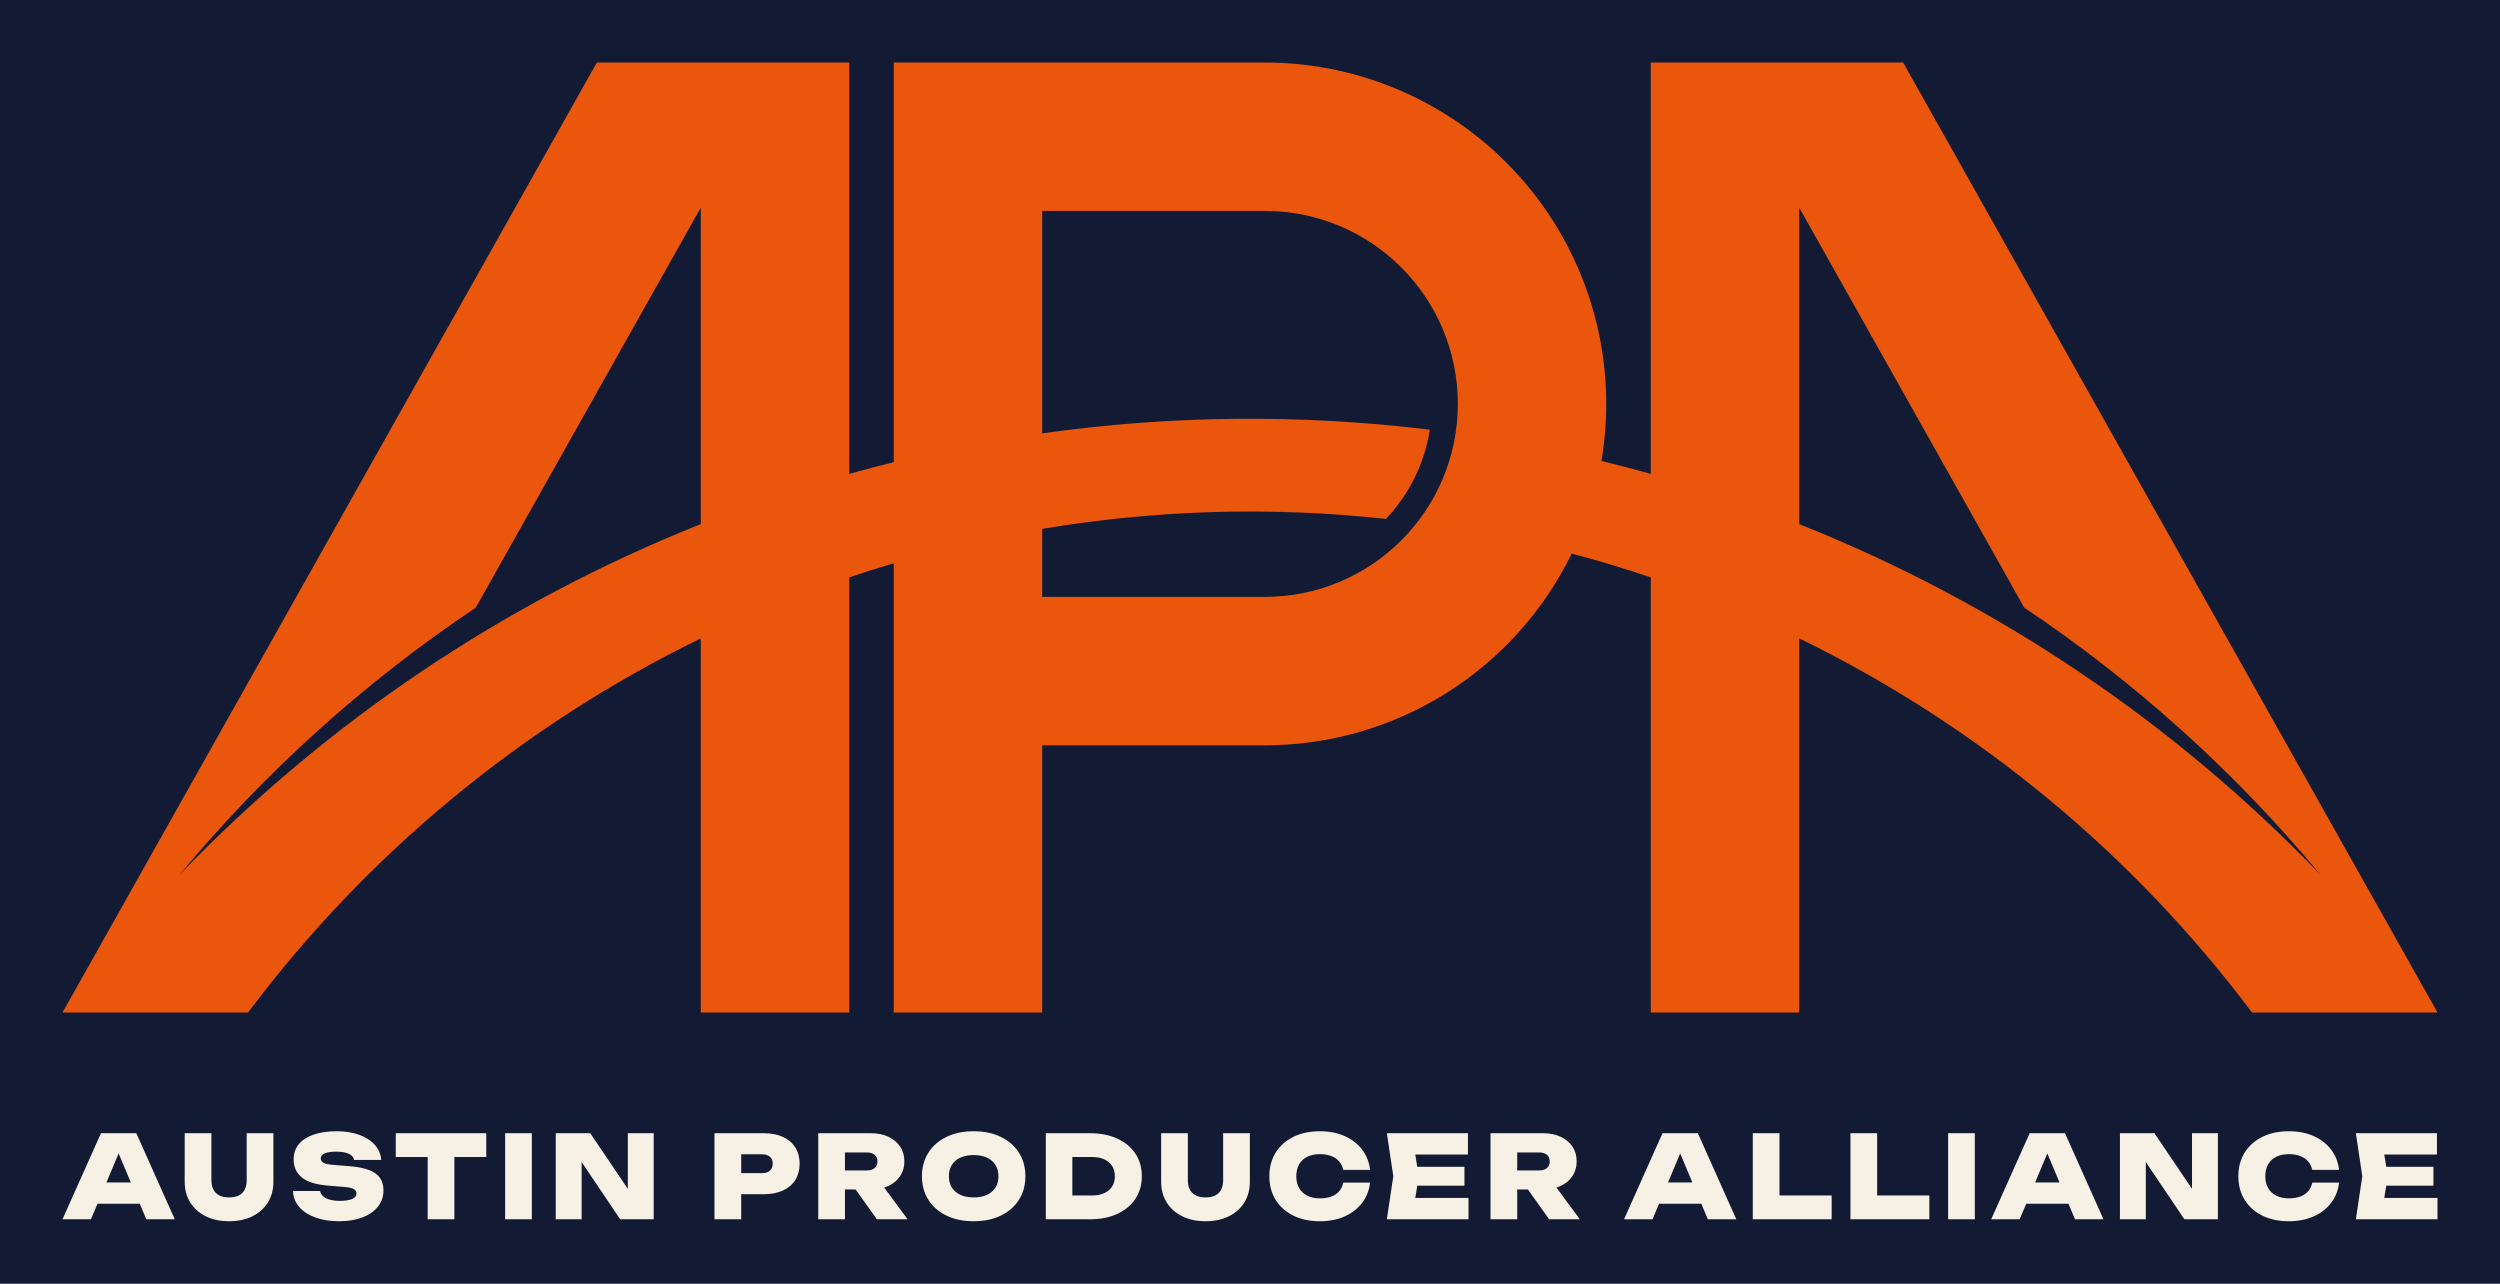
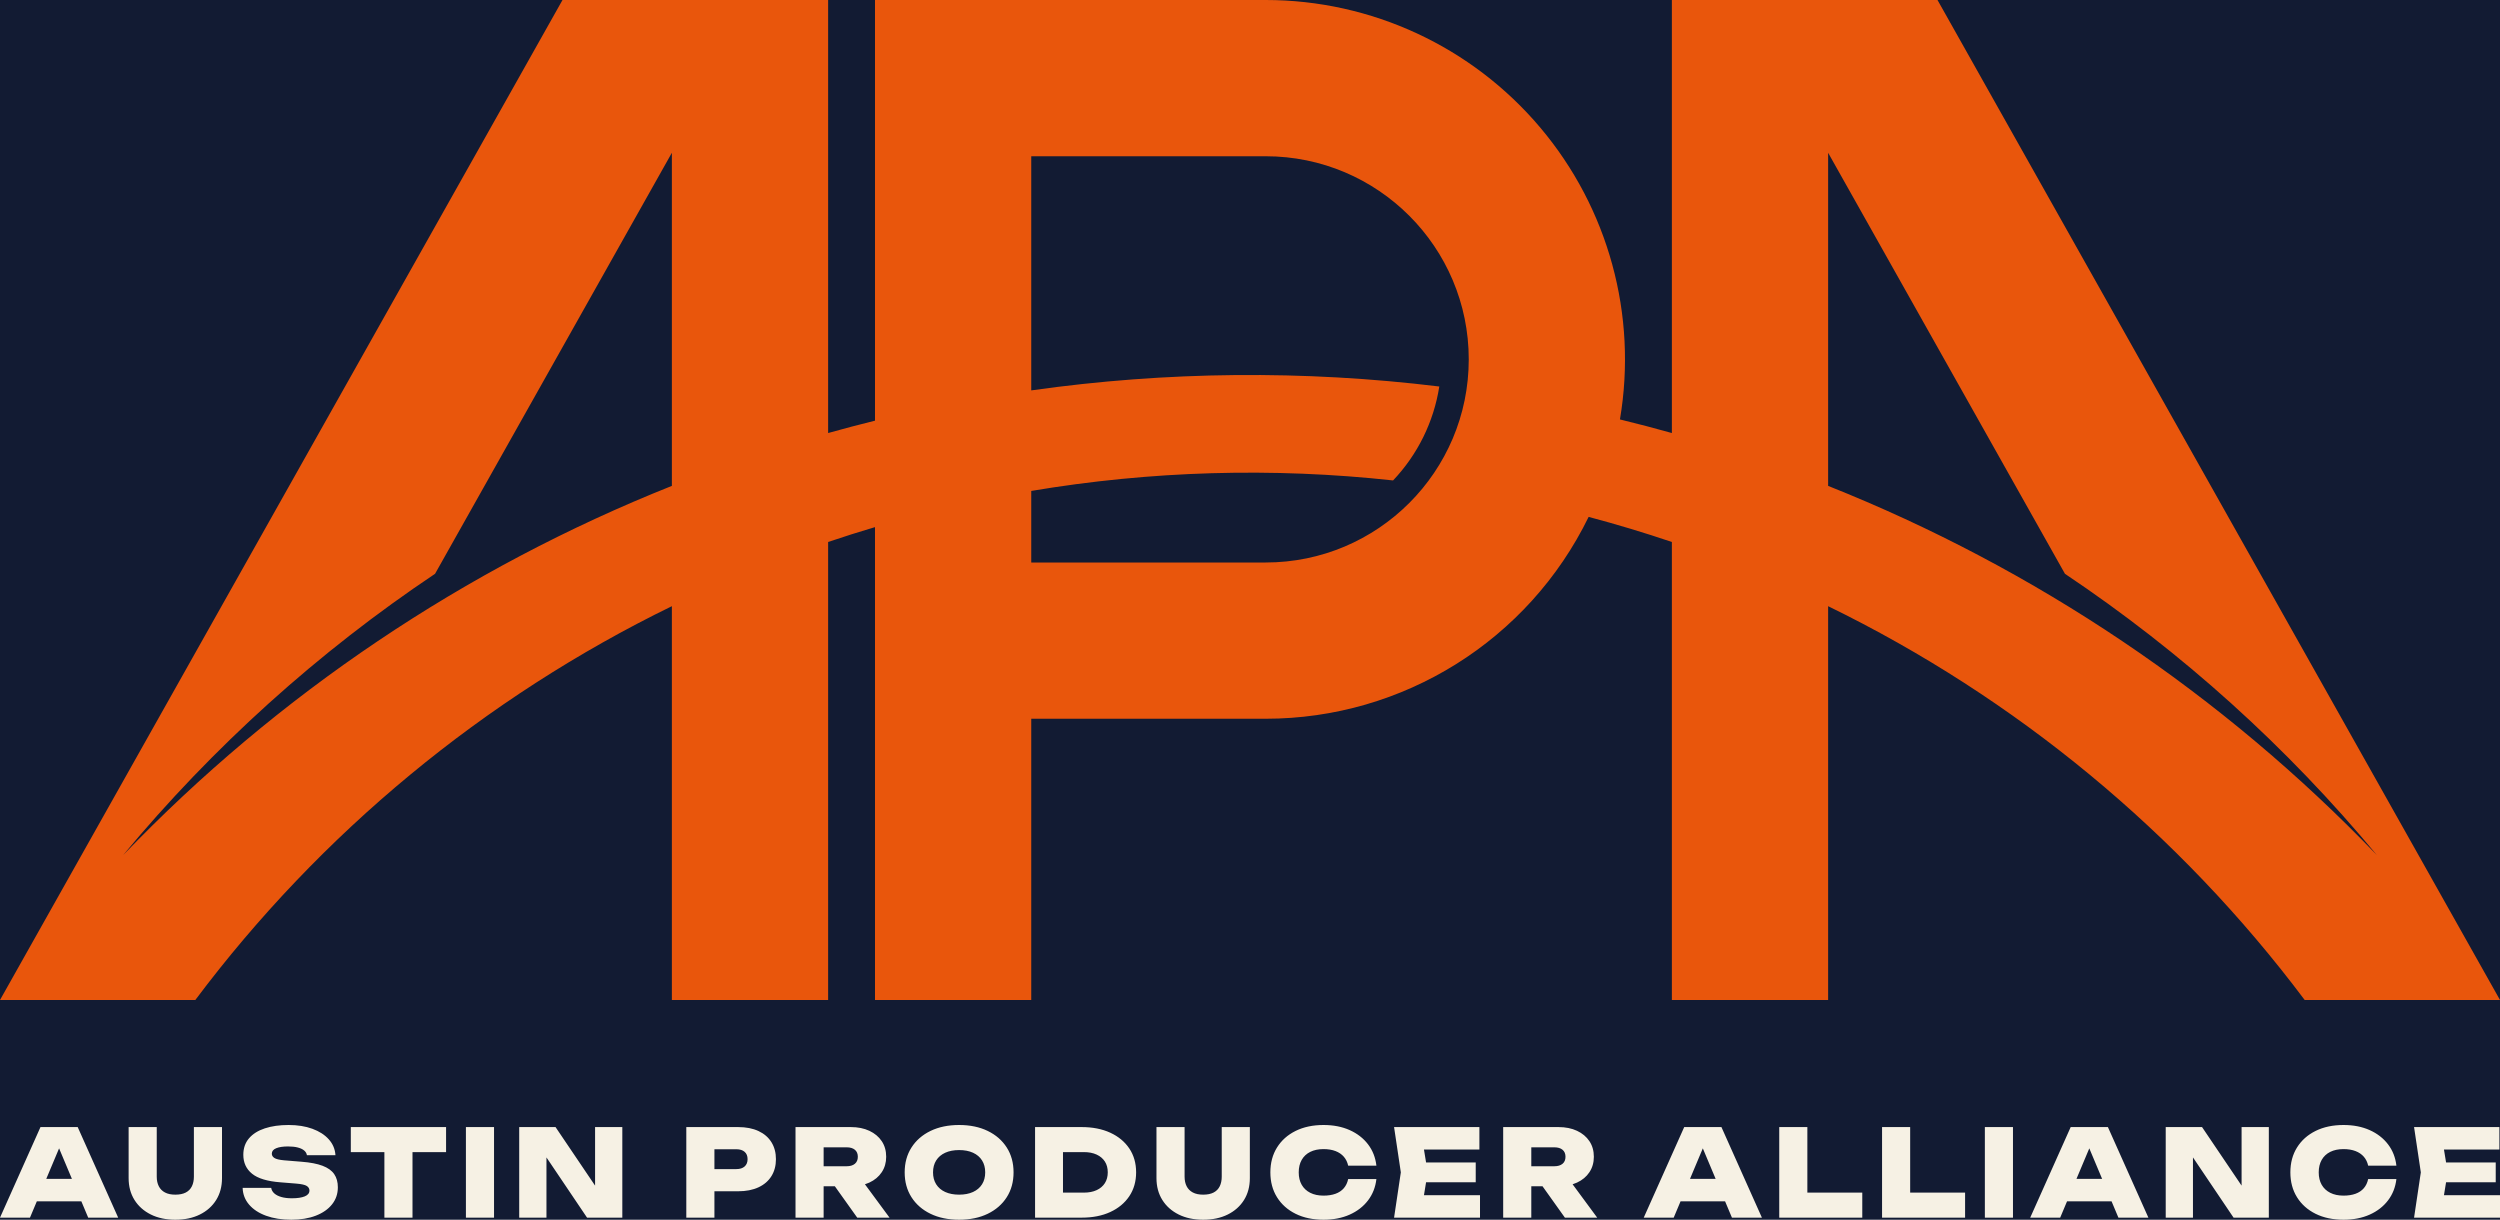
- <svg xmlns="http://www.w3.org/2000/svg" viewBox="-33.684 -33.684 1347.368 691.868">
-   <rect fill="#121b33" height="691.868" width="1347.368" x="-33.684" y="-33.684" />
+ <svg xmlns="http://www.w3.org/2000/svg" viewBox="0 0 1280 624.5">
+   <rect fill="#121b33" height="624.5" width="1280" />
  <path d="M288 0 H424 V221.712 A800 800 0 0 1 448 215.382 V0 H648 A184 184 0 0 1 829.413 214.747 A800 800 0 0 1 856 221.712 V0 H992 L1280 512 H1180 A675 675 0 0 0 936 310.363 V512 H856 V277.493 A675 675 0 0 0 813.384 264.648 A184 184 0 0 1 648 368 H528 V512 H448 V269.883 A675 675 0 0 0 424 277.493 V512 H344 V310.363 A675 675 0 0 0 100 512 H0 Z M344 78.222 L222.747 293.782 A750 750 0 0 0 63.026 437.833 A800 800 0 0 1 344 248.775 Z M936 78.222 V248.775 A800 800 0 0 1 1216.974 437.833 A750 750 0 0 0 1057.253 293.782 Z M528 80 V199.879 A800 800 0 0 1 736.921 197.893 A90 90 0 0 1 713.251 245.986 A675 675 0 0 0 528 251.357 V288 H648 A104 104 0 0 0 752 184 A104 104 0 0 0 648 80 Z" fill="#e9560c" />
  <path d="M14.11 615.077 V603.589 H45.866 V615.077 Z M39.782 577.063 L60.507 623.437 H45.161 L28.306 583.321 H32.201 L15.346 623.437 H0 L20.726 577.063 Z M80.252 602.439 Q80.252 605.295 81.303 607.361 Q82.354 609.426 84.462 610.545 Q86.571 611.664 89.761 611.664 Q93.014 611.664 95.116 610.57 Q97.218 609.475 98.244 607.385 Q99.271 605.295 99.271 602.439 V577.063 H113.665 V603.193 Q113.665 609.611 110.685 614.391 Q107.704 619.17 102.338 621.835 Q96.971 624.5 89.761 624.5 Q82.614 624.5 77.24 621.835 Q71.867 619.17 68.862 614.391 Q65.857 609.611 65.857 603.193 V577.063 H80.252 Z M124.233 608.201 H138.85 Q139.122 609.846 140.452 611.033 Q141.781 612.22 144.056 612.87 Q146.332 613.519 149.448 613.519 Q153.665 613.519 156.052 612.536 Q158.438 611.553 158.438 609.549 Q158.438 608.115 157.078 607.224 Q155.718 606.334 151.699 606 L143.562 605.345 Q133.52 604.578 129.05 600.949 Q124.58 597.319 124.58 591.247 Q124.58 586.239 127.467 582.845 Q130.355 579.45 135.573 577.725 Q140.792 576 147.791 576 Q154.629 576 159.922 577.929 Q165.215 579.858 168.337 583.339 Q171.46 586.82 171.756 591.47 H157.14 Q156.93 590.085 155.761 589.083 Q154.592 588.082 152.515 587.531 Q150.437 586.981 147.506 586.981 Q143.648 586.981 141.41 587.896 Q139.172 588.811 139.172 590.691 Q139.172 592.027 140.489 592.886 Q141.806 593.745 145.429 594.079 L154.382 594.809 Q161.072 595.328 165.159 596.88 Q169.246 598.432 171.113 601.147 Q172.981 603.861 172.981 607.892 Q172.981 612.888 170.013 616.623 Q167.045 620.357 161.684 622.429 Q156.324 624.5 149.176 624.5 Q141.806 624.5 136.235 622.466 Q130.664 620.432 127.523 616.746 Q124.382 613.061 124.233 608.201 Z M196.806 583.308 H211.2 V623.437 H196.806 Z M179.617 577.063 H228.389 V589.875 H179.617 Z M238.549 577.063 H252.943 V623.437 H238.549 Z M308.809 613.148 L304.679 614.063 V577.063 H318.628 V623.437 H300.573 L275.668 586.486 L279.786 585.571 V623.437 H265.837 V577.063 H284.435 Z M377.914 577.063 Q383.998 577.063 388.345 579.092 Q392.692 581.12 394.986 584.823 Q397.279 588.527 397.279 593.498 Q397.279 598.469 394.986 602.173 Q392.692 605.877 388.345 607.905 Q383.998 609.933 377.914 609.933 H358.066 V598.581 H377.011 Q379.732 598.581 381.247 597.233 Q382.762 595.885 382.762 593.498 Q382.762 591.062 381.247 589.739 Q379.732 588.416 377.011 588.416 H359.315 L365.783 581.862 V623.437 H351.389 V577.063 Z M417.246 597.121 H433.483 Q436.179 597.121 437.694 595.86 Q439.209 594.599 439.209 592.274 Q439.209 589.937 437.694 588.681 Q436.179 587.426 433.483 587.426 H415.231 L421.698 580.773 V623.437 H407.304 V577.063 H435.61 Q441.039 577.063 445.113 578.974 Q449.188 580.885 451.457 584.279 Q453.726 587.674 453.726 592.274 Q453.726 596.75 451.457 600.17 Q449.188 603.589 445.113 605.475 Q441.039 607.36 435.61 607.36 H417.246 Z M423.429 601.734 H439.443 L455.445 623.437 H438.899 Z M491.068 624.5 Q482.708 624.5 476.438 621.47 Q470.169 618.441 466.682 612.981 Q463.194 607.521 463.194 600.25 Q463.194 592.979 466.682 587.519 Q470.169 582.059 476.438 579.03 Q482.708 576 491.068 576 Q499.427 576 505.697 579.03 Q511.966 582.059 515.454 587.519 Q518.941 592.979 518.941 600.25 Q518.941 607.521 515.454 612.981 Q511.966 618.441 505.697 621.47 Q499.427 624.5 491.068 624.5 Z M491.068 611.664 Q495.21 611.664 498.203 610.291 Q501.195 608.919 502.809 606.359 Q504.423 603.799 504.423 600.25 Q504.423 596.701 502.809 594.141 Q501.195 591.581 498.203 590.209 Q495.21 588.836 491.068 588.836 Q486.937 588.836 483.938 590.209 Q480.94 591.581 479.326 594.141 Q477.712 596.701 477.712 600.25 Q477.712 603.799 479.326 606.359 Q480.94 608.919 483.938 610.291 Q486.937 611.664 491.068 611.664 Z M553.833 577.063 Q562.193 577.063 568.456 579.945 Q574.72 582.826 578.207 588.026 Q581.694 593.226 581.694 600.25 Q581.694 607.225 578.207 612.449 Q574.72 617.674 568.456 620.555 Q562.193 623.437 553.833 623.437 H529.954 V577.063 Z M544.25 617.179 L537.609 610.625 H554.934 Q558.718 610.625 561.47 609.358 Q564.221 608.09 565.699 605.759 Q567.177 603.428 567.177 600.25 Q567.177 597.01 565.699 594.71 Q564.221 592.41 561.47 591.142 Q558.718 589.875 554.934 589.875 H537.609 L544.25 583.321 Z M606.509 602.439 Q606.509 605.295 607.56 607.361 Q608.611 609.426 610.719 610.545 Q612.828 611.664 616.018 611.664 Q619.27 611.664 621.373 610.57 Q623.475 609.475 624.501 607.385 Q625.528 605.295 625.528 602.439 V577.063 H639.922 V603.193 Q639.922 609.611 636.942 614.391 Q633.961 619.17 628.595 621.835 Q623.228 624.5 616.018 624.5 Q608.871 624.5 603.497 621.835 Q598.124 619.17 595.119 614.391 Q592.114 609.611 592.114 603.193 V577.063 H606.509 Z M704.716 603.688 Q703.999 609.92 700.431 614.601 Q696.863 619.281 691.027 621.891 Q685.19 624.5 677.659 624.5 Q669.472 624.5 663.351 621.47 Q657.23 618.441 653.829 612.981 Q650.429 607.521 650.429 600.25 Q650.429 592.979 653.829 587.519 Q657.23 582.059 663.351 579.03 Q669.472 576 677.659 576 Q685.19 576 691.027 578.609 Q696.863 581.219 700.431 585.893 Q703.999 590.567 704.716 596.812 H690.26 Q689.679 594.141 688.04 592.249 Q686.402 590.357 683.78 589.349 Q681.158 588.341 677.646 588.341 Q673.689 588.341 670.839 589.763 Q667.988 591.186 666.467 593.869 Q664.946 596.553 664.946 600.25 Q664.946 603.947 666.467 606.606 Q667.988 609.265 670.839 610.712 Q673.689 612.159 677.646 612.159 Q681.158 612.159 683.78 611.206 Q686.402 610.254 688.04 608.356 Q689.679 606.458 690.26 603.688 Z M755.573 595.168 V605.332 H721.146 V595.168 Z M730.977 600.25 L728.046 618.193 L722.42 611.936 H757.762 V623.437 H713.763 L717.226 600.25 L713.763 577.063 H757.453 V588.564 H722.42 L728.046 582.307 Z M779.571 597.121 H795.808 Q798.504 597.121 800.019 595.86 Q801.534 594.599 801.534 592.274 Q801.534 589.937 800.019 588.681 Q798.504 587.426 795.808 587.426 H777.556 L784.023 580.773 V623.437 H769.629 V577.063 H797.935 Q803.364 577.063 807.438 578.974 Q811.513 580.885 813.782 584.279 Q816.051 587.674 816.051 592.274 Q816.051 596.75 813.782 600.17 Q811.513 603.589 807.438 605.475 Q803.364 607.36 797.935 607.36 H779.571 Z M785.754 601.734 H801.768 L817.77 623.437 H801.224 Z M855.7 615.077 V603.589 H887.457 V615.077 Z M881.372 577.063 L902.098 623.437 H886.752 L869.897 583.321 H873.792 L856.937 623.437 H841.591 L862.316 577.063 Z M925.367 577.063 V617.068 L918.899 610.625 H953.487 V623.437 H910.973 V577.063 Z M978.005 577.063 V617.068 L971.537 610.625 H1006.125 V623.437 H963.611 V577.063 Z M1016.249 577.063 H1030.643 V623.437 H1016.249 Z M1053.577 615.077 V603.589 H1085.334 V615.077 Z M1079.249 577.063 L1099.975 623.437 H1084.629 L1067.774 583.321 H1071.669 L1054.814 623.437 H1039.468 L1060.193 577.063 Z M1151.822 613.148 L1147.692 614.063 V577.063 H1161.64 V623.437 H1143.586 L1118.681 586.486 L1122.798 585.571 V623.437 H1108.849 V577.063 H1127.448 Z M1226.954 603.688 Q1226.237 609.92 1222.669 614.601 Q1219.101 619.281 1213.265 621.891 Q1207.428 624.5 1199.897 624.5 Q1191.71 624.5 1185.589 621.47 Q1179.468 618.441 1176.067 612.981 Q1172.667 607.521 1172.667 600.25 Q1172.667 592.979 1176.067 587.519 Q1179.468 582.059 1185.589 579.03 Q1191.71 576 1199.897 576 Q1207.428 576 1213.265 578.609 Q1219.101 581.219 1222.669 585.893 Q1226.237 590.567 1226.954 596.812 H1212.498 Q1211.917 594.141 1210.278 592.249 Q1208.64 590.357 1206.018 589.349 Q1203.396 588.341 1199.884 588.341 Q1195.927 588.341 1193.077 589.763 Q1190.226 591.186 1188.705 593.869 Q1187.184 596.553 1187.184 600.25 Q1187.184 603.947 1188.705 606.606 Q1190.226 609.265 1193.077 610.712 Q1195.927 612.159 1199.884 612.159 Q1203.396 612.159 1206.018 611.206 Q1208.64 610.254 1210.278 608.356 Q1211.917 606.458 1212.498 603.688 Z M1277.811 595.168 V605.332 H1243.384 V595.168 Z M1253.215 600.25 L1250.284 618.193 L1244.658 611.936 H1280 V623.437 H1236.001 L1239.464 600.25 L1236.001 577.063 H1279.691 V588.564 H1244.658 L1250.284 582.307 Z" fill="#f6f1e4" />
</svg>
